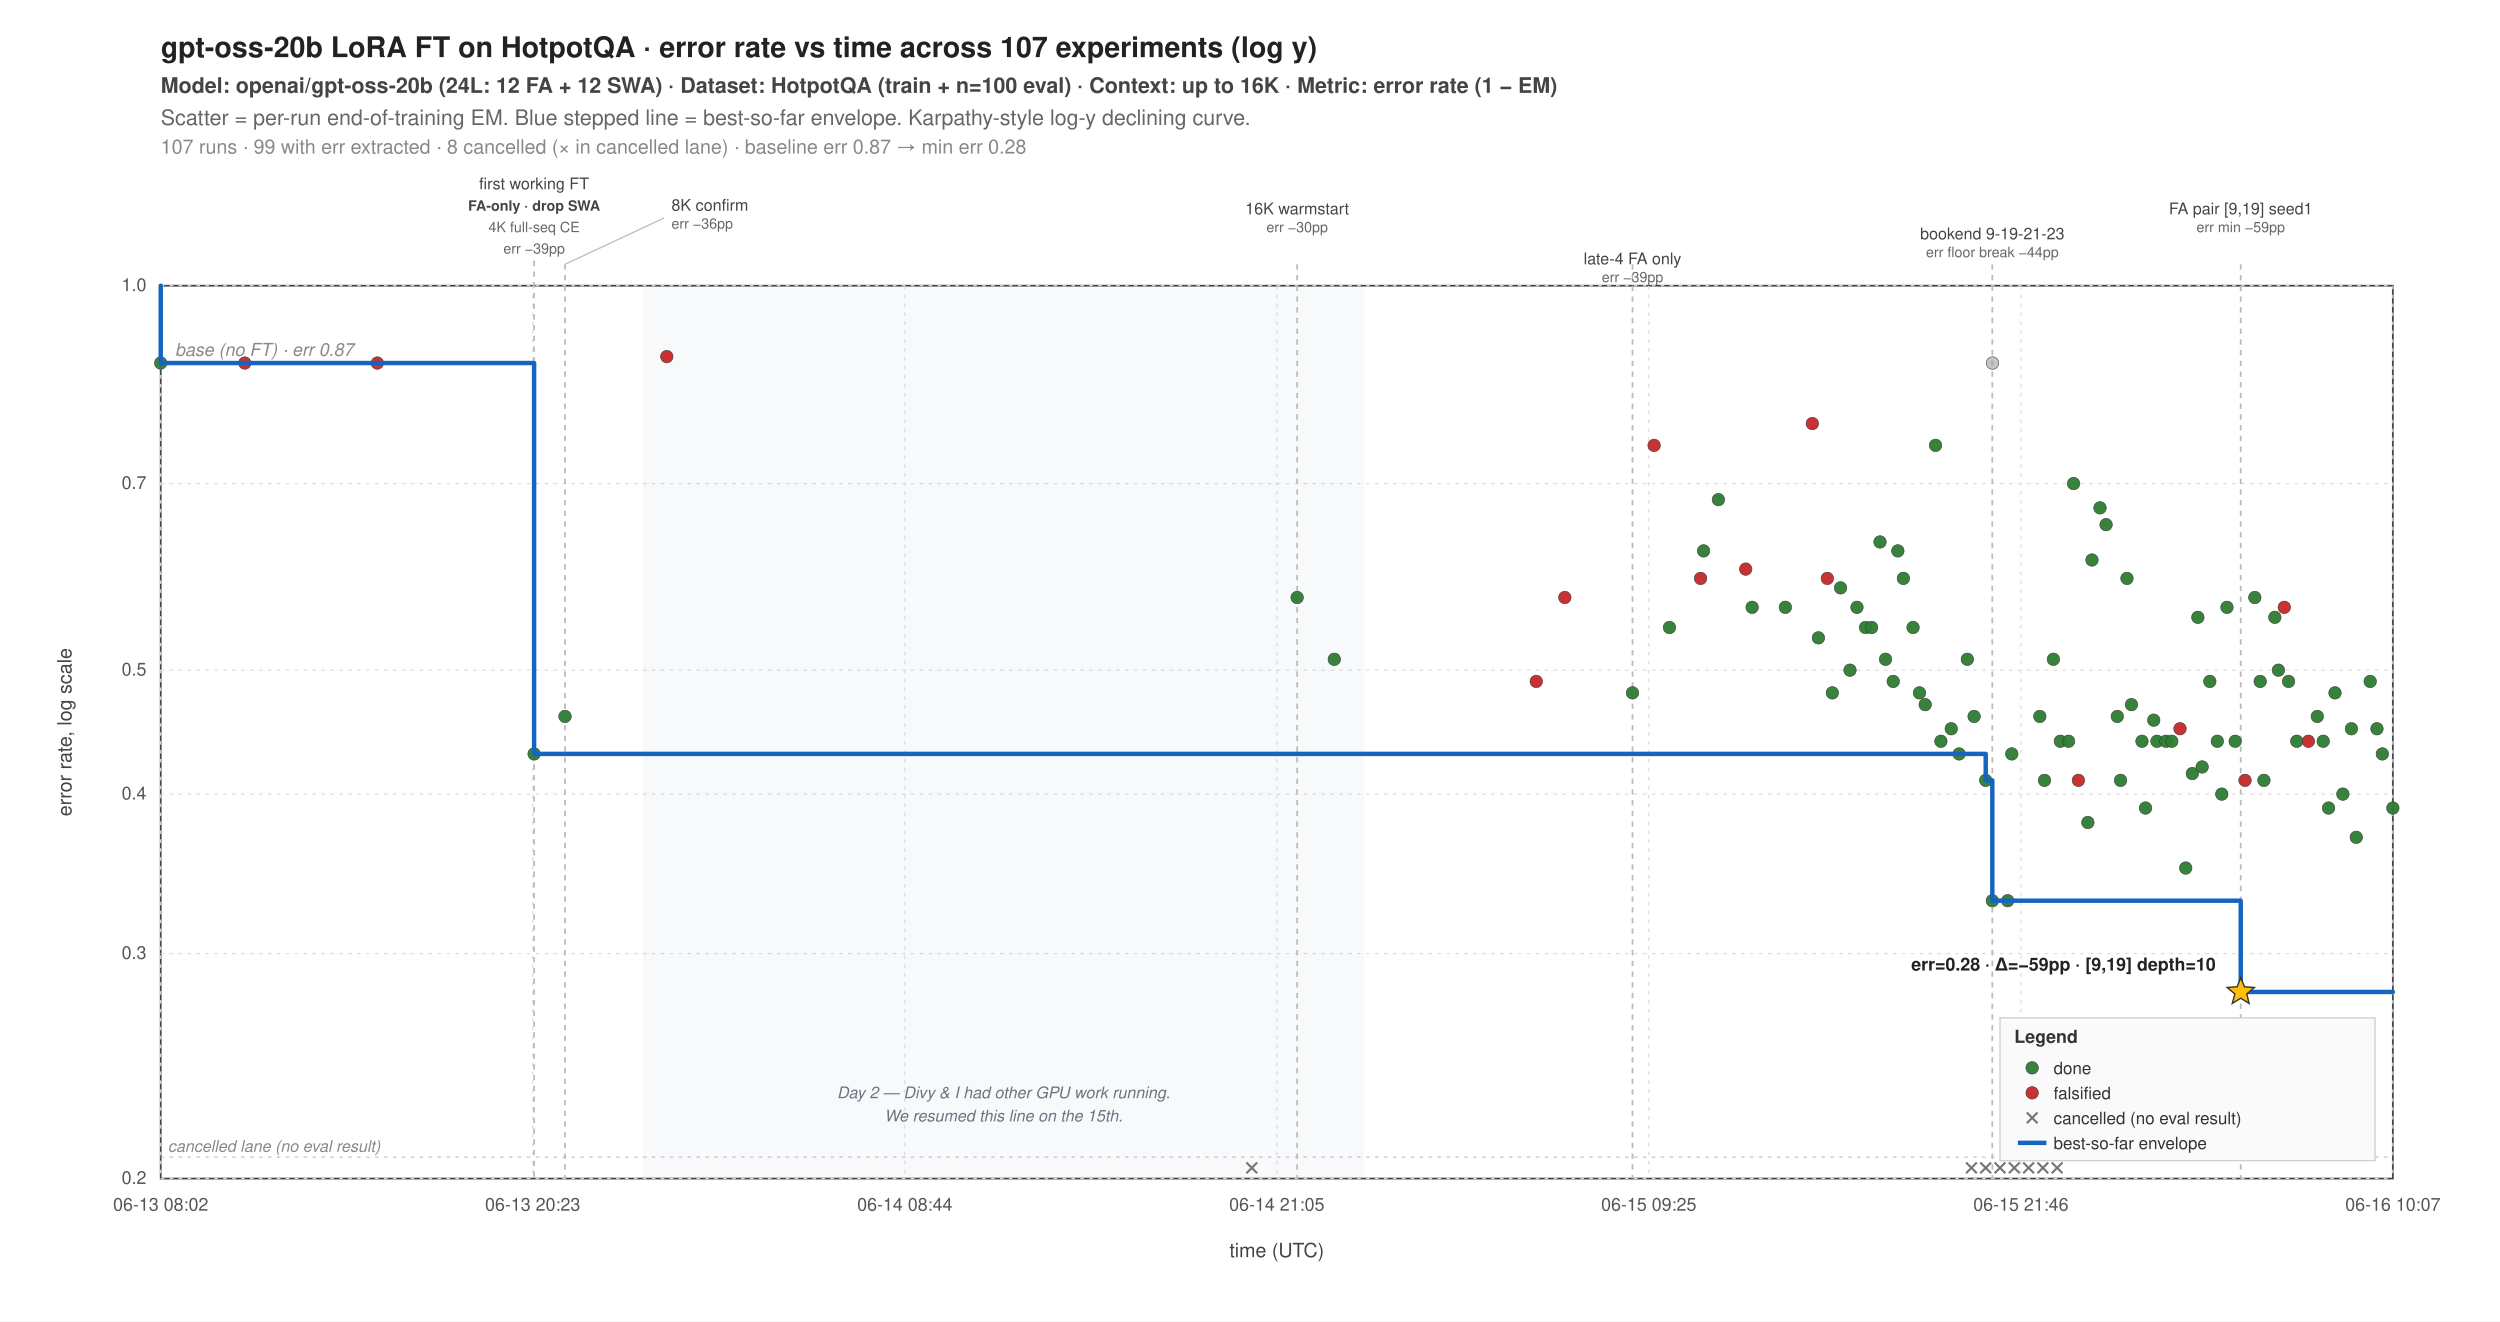
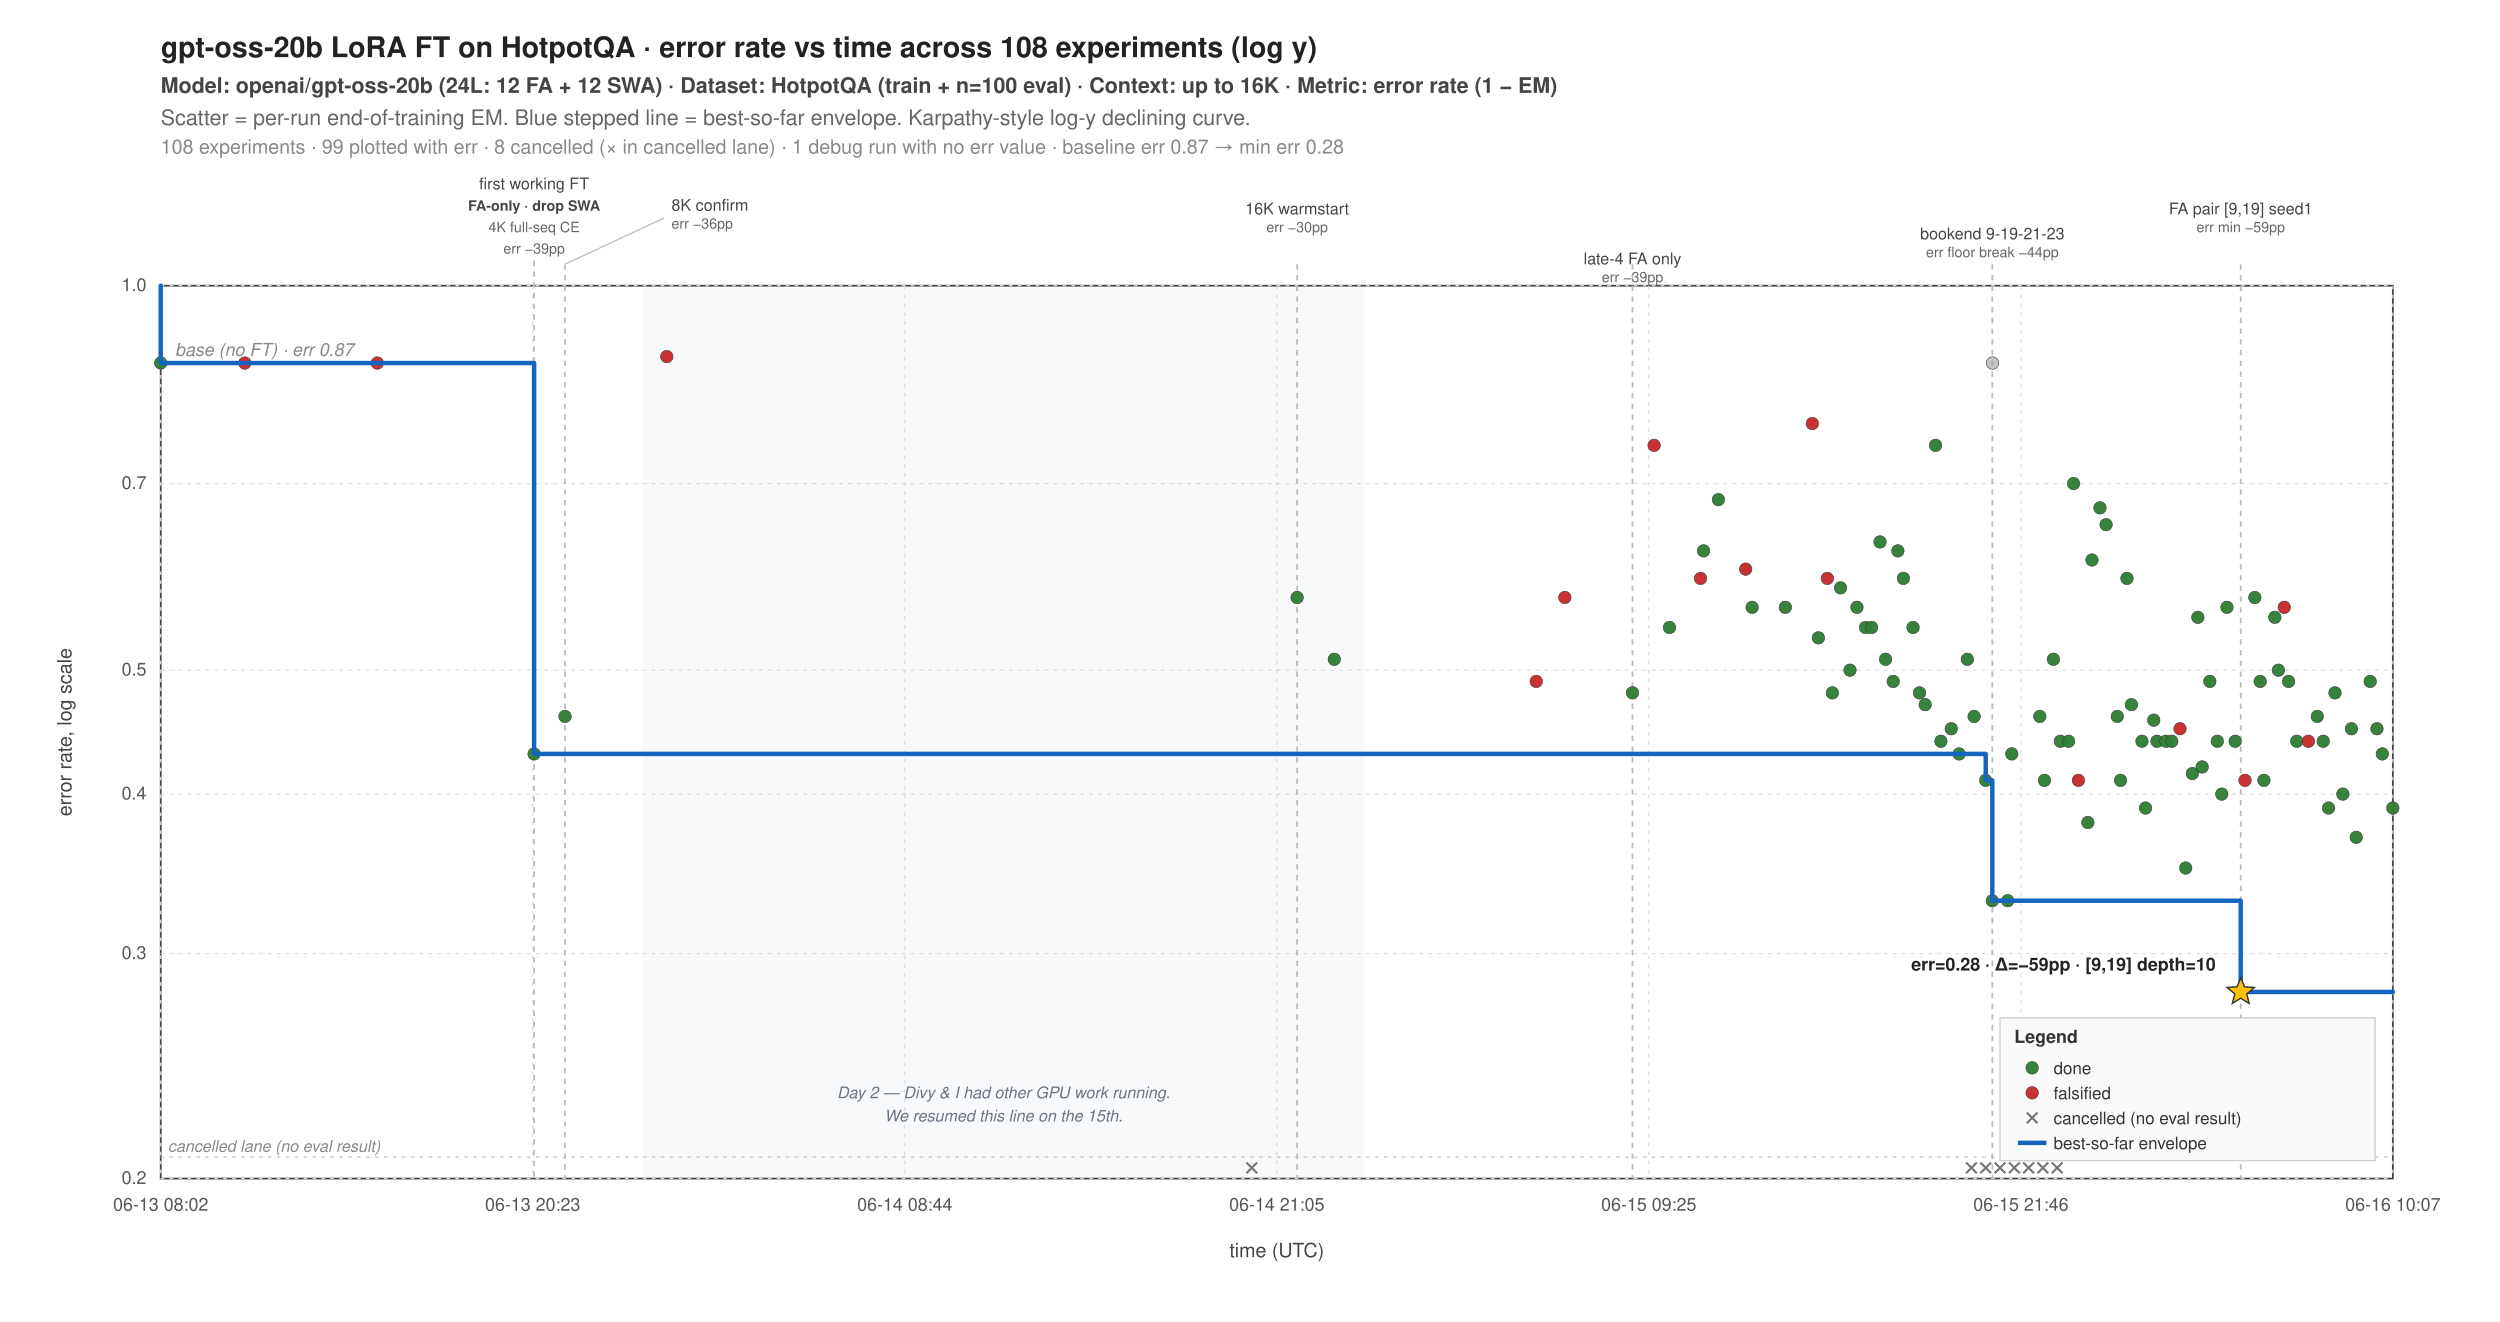
<svg xmlns="http://www.w3.org/2000/svg" width="1400" height="740" viewBox="0 0 1400 740" font-family="-apple-system, Helvetica, Arial, sans-serif">
  <rect width="1400" height="740" fill="#ffffff" />
-   <text x="90" y="32" font-size="16" font-weight="700" fill="#222">gpt-oss-20b LoRA FT on HotpotQA · error rate vs time across 107 experiments (log y)</text>
+   <text x="90" y="32" font-size="16" font-weight="700" fill="#222">gpt-oss-20b LoRA FT on HotpotQA · error rate vs time across 108 experiments (log y)</text>
  <text x="90" y="52" font-size="12" font-weight="600" fill="#444">Model: openai/gpt-oss-20b (24L: 12 FA + 12 SWA)  ·  Dataset: HotpotQA (train + n=100 eval)  ·  Context: up to 16K  ·  Metric: error rate (1 − EM)</text>
  <text x="90" y="70" font-size="12" fill="#666">Scatter = per-run end-of-training EM. Blue stepped line = best-so-far envelope. Karpathy-style log-y declining curve.</text>
-   <text x="90" y="86" font-size="11" fill="#888">107 runs · 99 with err extracted · 8 cancelled (× in cancelled lane) · baseline err 0.87 → min err 0.28</text>
+   <text x="90" y="86" font-size="11" fill="#888">108 experiments · 99 plotted with err · 8 cancelled (× in cancelled lane) · 1 debug run with no err value · baseline err 0.87 → min err 0.28</text>
  <g transform="translate(0,60)">
    <rect x="90" y="100" width="1250" height="500" fill="none" stroke="#444" stroke-width="1" />
    <line x1="90" y1="600.0" x2="1340" y2="600.0" stroke="#DDD" stroke-width="0.7" stroke-dasharray="2,3" />
    <text x="82" y="603.0" font-size="10" fill="#555" text-anchor="end">0.2</text>
    <line x1="90" y1="474.0" x2="1340" y2="474.0" stroke="#DDD" stroke-width="0.7" stroke-dasharray="2,3" />
    <text x="82" y="477.0" font-size="10" fill="#555" text-anchor="end">0.3</text>
    <line x1="90" y1="384.7" x2="1340" y2="384.7" stroke="#DDD" stroke-width="0.7" stroke-dasharray="2,3" />
    <text x="82" y="387.7" font-size="10" fill="#555" text-anchor="end">0.4</text>
    <line x1="90" y1="315.3" x2="1340" y2="315.3" stroke="#DDD" stroke-width="0.7" stroke-dasharray="2,3" />
    <text x="82" y="318.3" font-size="10" fill="#555" text-anchor="end">0.5</text>
    <line x1="90" y1="210.8" x2="1340" y2="210.8" stroke="#DDD" stroke-width="0.7" stroke-dasharray="2,3" />
    <text x="82" y="213.8" font-size="10" fill="#555" text-anchor="end">0.7</text>
    <line x1="90" y1="100.0" x2="1340" y2="100.0" stroke="#DDD" stroke-width="0.7" stroke-dasharray="2,3" />
    <text x="82" y="103.0" font-size="10" fill="#555" text-anchor="end">1.0</text>
    <text x="40" y="350.0" font-size="11" fill="#444" transform="rotate(-90 40,350.0)" text-anchor="middle">error rate, log scale</text>
    <line x1="90.0" y1="100" x2="90.0" y2="600" stroke="#DDD" stroke-width="0.7" stroke-dasharray="2,3" />
    <text x="90.0" y="618" font-size="10" fill="#555" text-anchor="middle">06-13 08:02</text>
    <line x1="298.3" y1="100" x2="298.3" y2="600" stroke="#DDD" stroke-width="0.7" stroke-dasharray="2,3" />
    <text x="298.3" y="618" font-size="10" fill="#555" text-anchor="middle">06-13 20:23</text>
    <line x1="506.7" y1="100" x2="506.7" y2="600" stroke="#DDD" stroke-width="0.7" stroke-dasharray="2,3" />
    <text x="506.7" y="618" font-size="10" fill="#555" text-anchor="middle">06-14 08:44</text>
    <line x1="715.0" y1="100" x2="715.0" y2="600" stroke="#DDD" stroke-width="0.7" stroke-dasharray="2,3" />
    <text x="715.0" y="618" font-size="10" fill="#555" text-anchor="middle">06-14 21:05</text>
    <line x1="923.3" y1="100" x2="923.3" y2="600" stroke="#DDD" stroke-width="0.7" stroke-dasharray="2,3" />
    <text x="923.3" y="618" font-size="10" fill="#555" text-anchor="middle">06-15 09:25</text>
    <line x1="1131.7" y1="100" x2="1131.7" y2="600" stroke="#DDD" stroke-width="0.7" stroke-dasharray="2,3" />
    <text x="1131.7" y="618" font-size="10" fill="#555" text-anchor="middle">06-15 21:46</text>
    <line x1="1340.0" y1="100" x2="1340.0" y2="600" stroke="#DDD" stroke-width="0.7" stroke-dasharray="2,3" />
    <text x="1340.0" y="618" font-size="10" fill="#555" text-anchor="middle">06-16 10:07</text>
    <text x="715.0" y="644" font-size="11" fill="#444" text-anchor="middle">time (UTC)</text>
    <rect x="360" y="100" width="404" height="500" fill="#94a3b8" fill-opacity="0.06" />
    <text x="562" y="555" text-anchor="middle" font-size="9" font-style="italic" fill="#6b7280">Day 2 — Divy &amp; I had other GPU work running.</text>
    <text x="562" y="568" text-anchor="middle" font-size="9" font-style="italic" fill="#6b7280">We resumed this line on the 15th.</text>
    <text x="98" y="139.3" font-size="10" fill="#888" font-style="italic">base (no FT) · err 0.87</text>
    <line x1="299.1" y1="86" x2="299.1" y2="600" stroke="#BBB" stroke-width="1" stroke-dasharray="3,3" />
    <text x="299.1" y="46" font-size="9" fill="#444" text-anchor="middle">first working FT</text>
    <text x="299.1" y="58" font-size="8" font-weight="600" fill="#444" text-anchor="middle">FA-only · drop SWA</text>
    <text x="299.1" y="70" font-size="8" fill="#666" text-anchor="middle">4K full-seq CE</text>
    <text x="299.1" y="82" font-size="8" fill="#666" text-anchor="middle">err −39pp</text>
    <line x1="316.4" y1="88" x2="316.4" y2="600" stroke="#BBB" stroke-width="1" stroke-dasharray="3,3" />
    <line x1="316.4" y1="88" x2="372" y2="62" stroke="#BBB" stroke-width="0.7" />
    <text x="376" y="58" font-size="9" fill="#444" text-anchor="start">8K confirm</text>
    <text x="376" y="68" font-size="8" fill="#666" text-anchor="start">err −36pp</text>
    <line x1="726.4" y1="88" x2="726.4" y2="600" stroke="#BBB" stroke-width="1" stroke-dasharray="3,3" />
    <text x="726.4" y="60" font-size="9" fill="#444" text-anchor="middle">16K warmstart</text>
    <text x="726.4" y="70" font-size="8" fill="#666" text-anchor="middle">err −30pp</text>
    <line x1="914.2" y1="88" x2="914.2" y2="600" stroke="#BBB" stroke-width="1" stroke-dasharray="3,3" />
    <text x="914.2" y="88" font-size="9" fill="#444" text-anchor="middle">late-4 FA only</text>
    <text x="914.2" y="98" font-size="8" fill="#666" text-anchor="middle">err −39pp</text>
    <line x1="1115.7" y1="88" x2="1115.7" y2="600" stroke="#BBB" stroke-width="1" stroke-dasharray="3,3" />
    <text x="1115.7" y="74" font-size="9" fill="#444" text-anchor="middle">bookend 9-19-21-23</text>
    <text x="1115.7" y="84" font-size="8" fill="#666" text-anchor="middle">err floor break −44pp</text>
    <line x1="1254.8" y1="88" x2="1254.8" y2="600" stroke="#BBB" stroke-width="1" stroke-dasharray="3,3" />
    <text x="1254.8" y="60" font-size="9" fill="#444" text-anchor="middle">FA pair [9,19] seed1</text>
    <text x="1254.8" y="70" font-size="8" fill="#666" text-anchor="middle">err min −59pp</text>
    <circle cx="90.0" cy="143.3" r="3.5" fill="#2E7D32" fill-opacity="0.95" stroke="#333" stroke-width="0.3" />
    <circle cx="299.1" cy="362.2" r="3.5" fill="#2E7D32" fill-opacity="0.95" stroke="#333" stroke-width="0.3" />
    <circle cx="316.4" cy="341.2" r="3.5" fill="#2E7D32" fill-opacity="0.95" stroke="#333" stroke-width="0.3" />
    <circle cx="726.4" cy="274.6" r="3.5" fill="#2E7D32" fill-opacity="0.95" stroke="#333" stroke-width="0.3" />
    <circle cx="747.2" cy="309.2" r="3.5" fill="#2E7D32" fill-opacity="0.95" stroke="#333" stroke-width="0.3" />
    <circle cx="860.3" cy="321.6" r="3.5" fill="#C62828" fill-opacity="0.95" stroke="#333" stroke-width="0.3" />
    <circle cx="876.3" cy="274.6" r="3.5" fill="#C62828" fill-opacity="0.95" stroke="#333" stroke-width="0.3" />
    <circle cx="914.2" cy="328.0" r="3.5" fill="#2E7D32" fill-opacity="0.95" stroke="#333" stroke-width="0.3" />
    <circle cx="926.3" cy="189.4" r="3.5" fill="#C62828" fill-opacity="0.95" stroke="#333" stroke-width="0.3" />
    <circle cx="934.9" cy="291.4" r="3.5" fill="#2E7D32" fill-opacity="0.95" stroke="#333" stroke-width="0.3" />
    <circle cx="954.0" cy="248.5" r="3.5" fill="#2E7D32" fill-opacity="0.95" stroke="#333" stroke-width="0.3" />
    <circle cx="962.3" cy="219.8" r="3.5" fill="#2E7D32" fill-opacity="0.95" stroke="#333" stroke-width="0.3" />
    <circle cx="981.2" cy="280.1" r="3.5" fill="#2E7D32" fill-opacity="0.95" stroke="#333" stroke-width="0.3" />
    <circle cx="999.8" cy="280.1" r="3.5" fill="#2E7D32" fill-opacity="0.95" stroke="#333" stroke-width="0.3" />
    <circle cx="1018.3" cy="297.2" r="3.5" fill="#2E7D32" fill-opacity="0.95" stroke="#333" stroke-width="0.3" />
    <circle cx="1023.3" cy="263.9" r="3.5" fill="#C62828" fill-opacity="0.95" stroke="#333" stroke-width="0.3" />
    <circle cx="1026.1" cy="328.0" r="3.5" fill="#2E7D32" fill-opacity="0.95" stroke="#333" stroke-width="0.3" />
    <circle cx="1030.7" cy="269.2" r="3.5" fill="#2E7D32" fill-opacity="0.95" stroke="#333" stroke-width="0.3" />
    <circle cx="1036.0" cy="315.3" r="3.5" fill="#2E7D32" fill-opacity="0.95" stroke="#333" stroke-width="0.3" />
    <circle cx="1039.9" cy="280.1" r="3.5" fill="#2E7D32" fill-opacity="0.95" stroke="#333" stroke-width="0.3" />
    <circle cx="1044.7" cy="291.4" r="3.5" fill="#2E7D32" fill-opacity="0.95" stroke="#333" stroke-width="0.3" />
    <circle cx="1048.1" cy="291.4" r="3.5" fill="#2E7D32" fill-opacity="0.95" stroke="#333" stroke-width="0.3" />
    <circle cx="1052.8" cy="243.5" r="3.5" fill="#2E7D32" fill-opacity="0.95" stroke="#333" stroke-width="0.3" />
    <circle cx="1055.9" cy="309.2" r="3.5" fill="#2E7D32" fill-opacity="0.95" stroke="#333" stroke-width="0.3" />
    <circle cx="1060.2" cy="321.6" r="3.5" fill="#2E7D32" fill-opacity="0.95" stroke="#333" stroke-width="0.3" />
    <circle cx="1062.8" cy="248.5" r="3.5" fill="#2E7D32" fill-opacity="0.95" stroke="#333" stroke-width="0.3" />
    <circle cx="1065.9" cy="263.9" r="3.5" fill="#2E7D32" fill-opacity="0.95" stroke="#333" stroke-width="0.3" />
    <circle cx="1071.3" cy="291.4" r="3.5" fill="#2E7D32" fill-opacity="0.95" stroke="#333" stroke-width="0.3" />
    <circle cx="1074.9" cy="328.0" r="3.5" fill="#2E7D32" fill-opacity="0.95" stroke="#333" stroke-width="0.3" />
    <circle cx="1078.1" cy="334.6" r="3.5" fill="#2E7D32" fill-opacity="0.95" stroke="#333" stroke-width="0.3" />
    <circle cx="1083.9" cy="189.4" r="3.5" fill="#2E7D32" fill-opacity="0.95" stroke="#333" stroke-width="0.3" />
    <circle cx="1086.9" cy="355.1" r="3.5" fill="#2E7D32" fill-opacity="0.95" stroke="#333" stroke-width="0.3" />
    <circle cx="1092.7" cy="348.1" r="3.5" fill="#2E7D32" fill-opacity="0.95" stroke="#333" stroke-width="0.3" />
    <circle cx="1097.1" cy="362.2" r="3.5" fill="#2E7D32" fill-opacity="0.95" stroke="#333" stroke-width="0.3" />
    <circle cx="1101.7" cy="309.2" r="3.5" fill="#2E7D32" fill-opacity="0.95" stroke="#333" stroke-width="0.3" />
    <circle cx="1105.5" cy="341.2" r="3.5" fill="#2E7D32" fill-opacity="0.95" stroke="#333" stroke-width="0.3" />
    <circle cx="1115.7" cy="444.4" r="3.5" fill="#2E7D32" fill-opacity="0.95" stroke="#333" stroke-width="0.3" />
    <circle cx="1115.8" cy="143.3" r="3.5" fill="#9E9E9E" fill-opacity="0.6" stroke="#333" stroke-width="0.3" />
    <circle cx="1124.3" cy="444.4" r="3.5" fill="#2E7D32" fill-opacity="0.95" stroke="#333" stroke-width="0.3" />
    <circle cx="1126.6" cy="362.2" r="3.5" fill="#2E7D32" fill-opacity="0.95" stroke="#333" stroke-width="0.3" />
    <circle cx="1142.3" cy="341.2" r="3.5" fill="#2E7D32" fill-opacity="0.95" stroke="#333" stroke-width="0.3" />
    <circle cx="1149.9" cy="309.2" r="3.5" fill="#2E7D32" fill-opacity="0.95" stroke="#333" stroke-width="0.3" />
    <circle cx="1153.8" cy="355.1" r="3.5" fill="#2E7D32" fill-opacity="0.95" stroke="#333" stroke-width="0.3" />
    <circle cx="1158.4" cy="355.1" r="3.5" fill="#2E7D32" fill-opacity="0.95" stroke="#333" stroke-width="0.3" />
    <circle cx="1161.2" cy="210.8" r="3.5" fill="#2E7D32" fill-opacity="0.95" stroke="#333" stroke-width="0.3" />
    <circle cx="1163.9" cy="377.0" r="3.5" fill="#C62828" fill-opacity="0.95" stroke="#333" stroke-width="0.3" />
    <circle cx="1169.2" cy="400.6" r="3.5" fill="#2E7D32" fill-opacity="0.95" stroke="#333" stroke-width="0.3" />
    <circle cx="1171.5" cy="253.6" r="3.5" fill="#2E7D32" fill-opacity="0.95" stroke="#333" stroke-width="0.3" />
    <circle cx="1176.0" cy="224.4" r="3.5" fill="#2E7D32" fill-opacity="0.95" stroke="#333" stroke-width="0.3" />
    <circle cx="1179.4" cy="233.8" r="3.5" fill="#2E7D32" fill-opacity="0.95" stroke="#333" stroke-width="0.3" />
    <circle cx="1185.7" cy="341.2" r="3.5" fill="#2E7D32" fill-opacity="0.95" stroke="#333" stroke-width="0.3" />
    <circle cx="1187.5" cy="377.0" r="3.5" fill="#2E7D32" fill-opacity="0.95" stroke="#333" stroke-width="0.3" />
    <circle cx="1191.1" cy="263.9" r="3.5" fill="#2E7D32" fill-opacity="0.95" stroke="#333" stroke-width="0.3" />
    <circle cx="1193.6" cy="334.6" r="3.5" fill="#2E7D32" fill-opacity="0.95" stroke="#333" stroke-width="0.3" />
    <circle cx="1199.5" cy="355.1" r="3.5" fill="#2E7D32" fill-opacity="0.95" stroke="#333" stroke-width="0.3" />
    <circle cx="1201.5" cy="392.5" r="3.5" fill="#2E7D32" fill-opacity="0.95" stroke="#333" stroke-width="0.3" />
    <circle cx="1206.1" cy="343.3" r="3.5" fill="#2E7D32" fill-opacity="0.95" stroke="#333" stroke-width="0.3" />
    <circle cx="1207.9" cy="355.1" r="3.5" fill="#2E7D32" fill-opacity="0.95" stroke="#333" stroke-width="0.3" />
    <circle cx="1212.9" cy="355.1" r="3.5" fill="#2E7D32" fill-opacity="0.95" stroke="#333" stroke-width="0.3" />
    <circle cx="1216.2" cy="355.1" r="3.5" fill="#2E7D32" fill-opacity="0.95" stroke="#333" stroke-width="0.3" />
    <circle cx="1220.8" cy="348.1" r="3.5" fill="#C62828" fill-opacity="0.95" stroke="#333" stroke-width="0.3" />
    <circle cx="1224.0" cy="426.1" r="3.5" fill="#2E7D32" fill-opacity="0.95" stroke="#333" stroke-width="0.3" />
    <circle cx="1227.7" cy="373.2" r="3.5" fill="#2E7D32" fill-opacity="0.95" stroke="#333" stroke-width="0.3" />
    <circle cx="1230.8" cy="285.7" r="3.5" fill="#2E7D32" fill-opacity="0.95" stroke="#333" stroke-width="0.3" />
    <circle cx="1233.2" cy="369.5" r="3.5" fill="#2E7D32" fill-opacity="0.95" stroke="#333" stroke-width="0.3" />
    <circle cx="1237.5" cy="321.6" r="3.5" fill="#2E7D32" fill-opacity="0.95" stroke="#333" stroke-width="0.3" />
    <circle cx="1241.7" cy="355.1" r="3.5" fill="#2E7D32" fill-opacity="0.95" stroke="#333" stroke-width="0.3" />
    <circle cx="1244.2" cy="384.7" r="3.5" fill="#2E7D32" fill-opacity="0.95" stroke="#333" stroke-width="0.3" />
    <circle cx="1247.1" cy="280.1" r="3.5" fill="#2E7D32" fill-opacity="0.95" stroke="#333" stroke-width="0.3" />
    <circle cx="1251.7" cy="355.1" r="3.5" fill="#2E7D32" fill-opacity="0.95" stroke="#333" stroke-width="0.3" />
    <circle cx="1254.8" cy="495.5" r="3.5" fill="#2E7D32" fill-opacity="0.95" stroke="#333" stroke-width="0.3" />
    <circle cx="1257.2" cy="377.0" r="3.5" fill="#C62828" fill-opacity="0.95" stroke="#333" stroke-width="0.3" />
    <circle cx="1262.7" cy="274.6" r="3.5" fill="#2E7D32" fill-opacity="0.95" stroke="#333" stroke-width="0.3" />
    <circle cx="1265.7" cy="321.6" r="3.5" fill="#2E7D32" fill-opacity="0.95" stroke="#333" stroke-width="0.3" />
    <circle cx="1273.9" cy="285.7" r="3.5" fill="#2E7D32" fill-opacity="0.95" stroke="#333" stroke-width="0.3" />
    <circle cx="1275.9" cy="315.3" r="3.5" fill="#2E7D32" fill-opacity="0.95" stroke="#333" stroke-width="0.3" />
    <circle cx="1279.2" cy="280.1" r="3.5" fill="#C62828" fill-opacity="0.95" stroke="#333" stroke-width="0.3" />
    <circle cx="1281.6" cy="321.6" r="3.5" fill="#2E7D32" fill-opacity="0.95" stroke="#333" stroke-width="0.3" />
    <circle cx="1286.2" cy="355.1" r="3.5" fill="#2E7D32" fill-opacity="0.95" stroke="#333" stroke-width="0.3" />
    <circle cx="1292.7" cy="355.1" r="3.5" fill="#C62828" fill-opacity="0.95" stroke="#333" stroke-width="0.3" />
    <circle cx="1297.7" cy="341.2" r="3.5" fill="#2E7D32" fill-opacity="0.95" stroke="#333" stroke-width="0.3" />
    <circle cx="1301.0" cy="355.1" r="3.5" fill="#2E7D32" fill-opacity="0.95" stroke="#333" stroke-width="0.3" />
    <circle cx="1304.0" cy="392.5" r="3.5" fill="#2E7D32" fill-opacity="0.95" stroke="#333" stroke-width="0.3" />
    <circle cx="1307.6" cy="328.0" r="3.5" fill="#2E7D32" fill-opacity="0.95" stroke="#333" stroke-width="0.3" />
    <circle cx="1312.0" cy="384.7" r="3.5" fill="#2E7D32" fill-opacity="0.95" stroke="#333" stroke-width="0.3" />
    <circle cx="1316.8" cy="348.1" r="3.5" fill="#2E7D32" fill-opacity="0.95" stroke="#333" stroke-width="0.3" />
    <circle cx="1319.5" cy="408.9" r="3.5" fill="#2E7D32" fill-opacity="0.95" stroke="#333" stroke-width="0.3" />
    <circle cx="1327.3" cy="321.6" r="3.5" fill="#2E7D32" fill-opacity="0.95" stroke="#333" stroke-width="0.3" />
    <circle cx="1331.1" cy="348.1" r="3.5" fill="#2E7D32" fill-opacity="0.95" stroke="#333" stroke-width="0.3" />
    <circle cx="1334.1" cy="362.2" r="3.5" fill="#2E7D32" fill-opacity="0.95" stroke="#333" stroke-width="0.3" />
    <circle cx="1340.0" cy="392.5" r="3.5" fill="#2E7D32" fill-opacity="0.95" stroke="#333" stroke-width="0.3" />
    <circle cx="137.1" cy="143.3" r="3.5" fill="#C62828" fill-opacity="0.95" stroke="#333" stroke-width="0.3" />
    <circle cx="211.3" cy="143.3" r="3.5" fill="#C62828" fill-opacity="0.95" stroke="#333" stroke-width="0.3" />
    <circle cx="373.4" cy="139.7" r="3.5" fill="#C62828" fill-opacity="0.95" stroke="#333" stroke-width="0.3" />
    <circle cx="1267.8" cy="377.0" r="3.5" fill="#2E7D32" fill-opacity="0.95" stroke="#333" stroke-width="0.3" />
    <circle cx="1112.0" cy="377.0" r="3.5" fill="#2E7D32" fill-opacity="0.95" stroke="#333" stroke-width="0.3" />
    <circle cx="1144.9" cy="377.0" r="3.5" fill="#2E7D32" fill-opacity="0.95" stroke="#333" stroke-width="0.3" />
    <circle cx="952.3" cy="263.9" r="3.5" fill="#C62828" fill-opacity="0.95" stroke="#333" stroke-width="0.3" />
    <circle cx="977.6" cy="258.7" r="3.5" fill="#C62828" fill-opacity="0.95" stroke="#333" stroke-width="0.3" />
    <circle cx="1014.9" cy="177.2" r="3.5" fill="#C62828" fill-opacity="0.95" stroke="#333" stroke-width="0.3" />
    <path d="M 90.0 100.0 L 90.0 143.3 L 299.1 143.3 L 299.1 362.2 L 1112.0 362.2 L 1112.0 377.0 L 1115.7 377.0 L 1115.7 444.4 L 1254.8 444.4 L 1254.8 495.5 L 1340.0 495.5" fill="none" stroke="#1565C0" stroke-width="2.5" stroke-linecap="round" stroke-linejoin="round" />
    <line x1="90" y1="588" x2="1340" y2="588" stroke="#BBB" stroke-width="0.6" stroke-dasharray="2,3" />
    <text x="94" y="585" font-size="9" fill="#888" font-style="italic">cancelled lane (no eval result)</text>
    <g stroke="#757575" stroke-width="1.2" fill="none">
      <path d="M 698 591 l 6 6 m 0 -6 l -6 6" />
      <path d="M 1101 591 l 6 6 m 0 -6 l -6 6" />
      <path d="M 1109 591 l 6 6 m 0 -6 l -6 6" />
      <path d="M 1117 591 l 6 6 m 0 -6 l -6 6" />
      <path d="M 1125 591 l 6 6 m 0 -6 l -6 6" />
      <path d="M 1133 591 l 6 6 m 0 -6 l -6 6" />
      <path d="M 1141 591 l 6 6 m 0 -6 l -6 6" />
      <path d="M 1149 591 l 6 6 m 0 -6 l -6 6" />
    </g>
    <polygon points="1254.8,487.5 1256.9,492.6 1262.4,493.0 1258.2,496.6 1259.5,501.9 1254.8,499.0 1250.1,501.9 1251.5,496.6 1247.2,493.0 1252.8,492.6" fill="#FFC107" stroke="#333" stroke-width="0.8" />
    <text x="1240.8" y="483.5" font-size="10" fill="#222" font-weight="600" text-anchor="end">err=0.28 · Δ=−59pp · [9,19] depth=10</text>
    <rect x="1120" y="510" width="210" height="80" fill="#FAFAFA" stroke="#CCC" stroke-width="0.7" />
    <text x="1128" y="524" font-size="10" font-weight="700" fill="#333">Legend</text>
    <circle cx="1138" cy="538" r="3.5" fill="#2E7D32" fill-opacity="0.95" stroke="#333" stroke-width="0.3" />
    <text x="1150" y="541.5" font-size="9.5" fill="#333">done</text>
    <circle cx="1138" cy="552" r="3.5" fill="#C62828" fill-opacity="0.95" stroke="#333" stroke-width="0.3" />
    <text x="1150" y="555.5" font-size="9.5" fill="#333">falsified</text>
    <g stroke="#757575" stroke-width="1.2" fill="none">
      <path d="M 1135 563 l 6 6 m 0 -6 l -6 6" />
    </g>
    <text x="1150" y="569.5" font-size="9.5" fill="#333">cancelled (no eval result)</text>
    <line x1="1130" y1="580" x2="1146" y2="580" stroke="#1565C0" stroke-width="2.5" />
    <text x="1150" y="583.5" font-size="9.5" fill="#333">best-so-far envelope</text>
  </g>
</svg>
